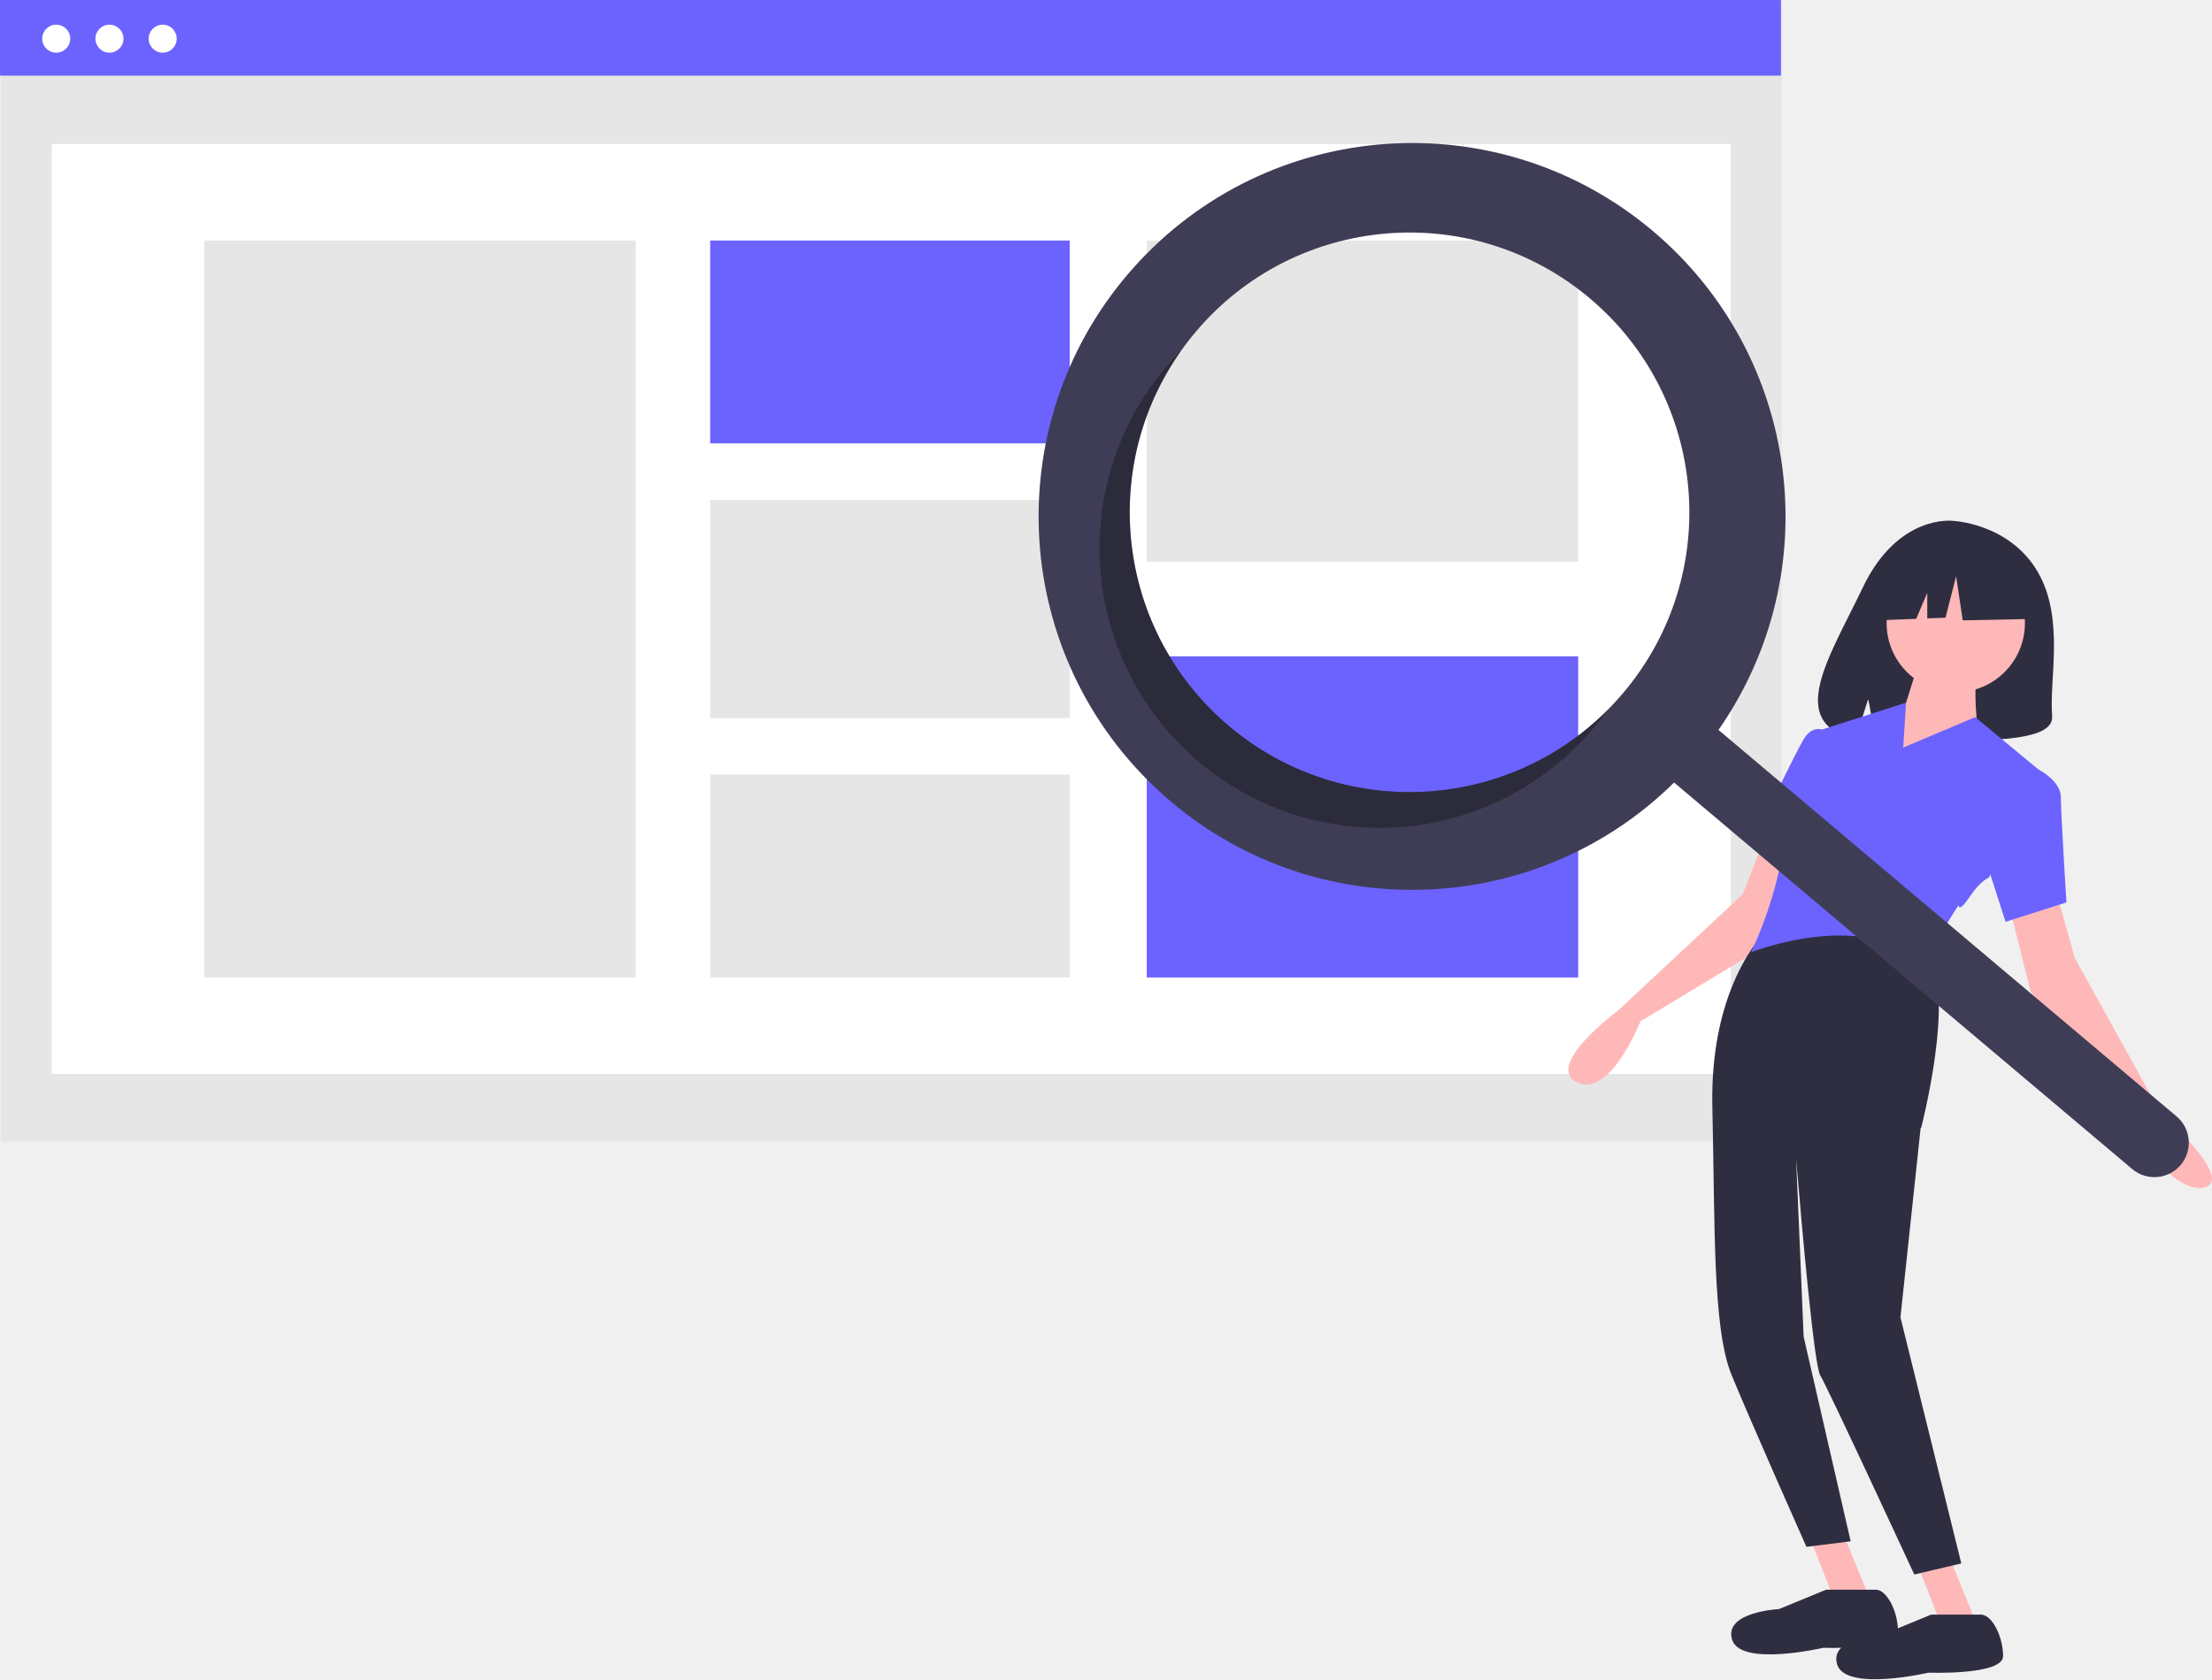
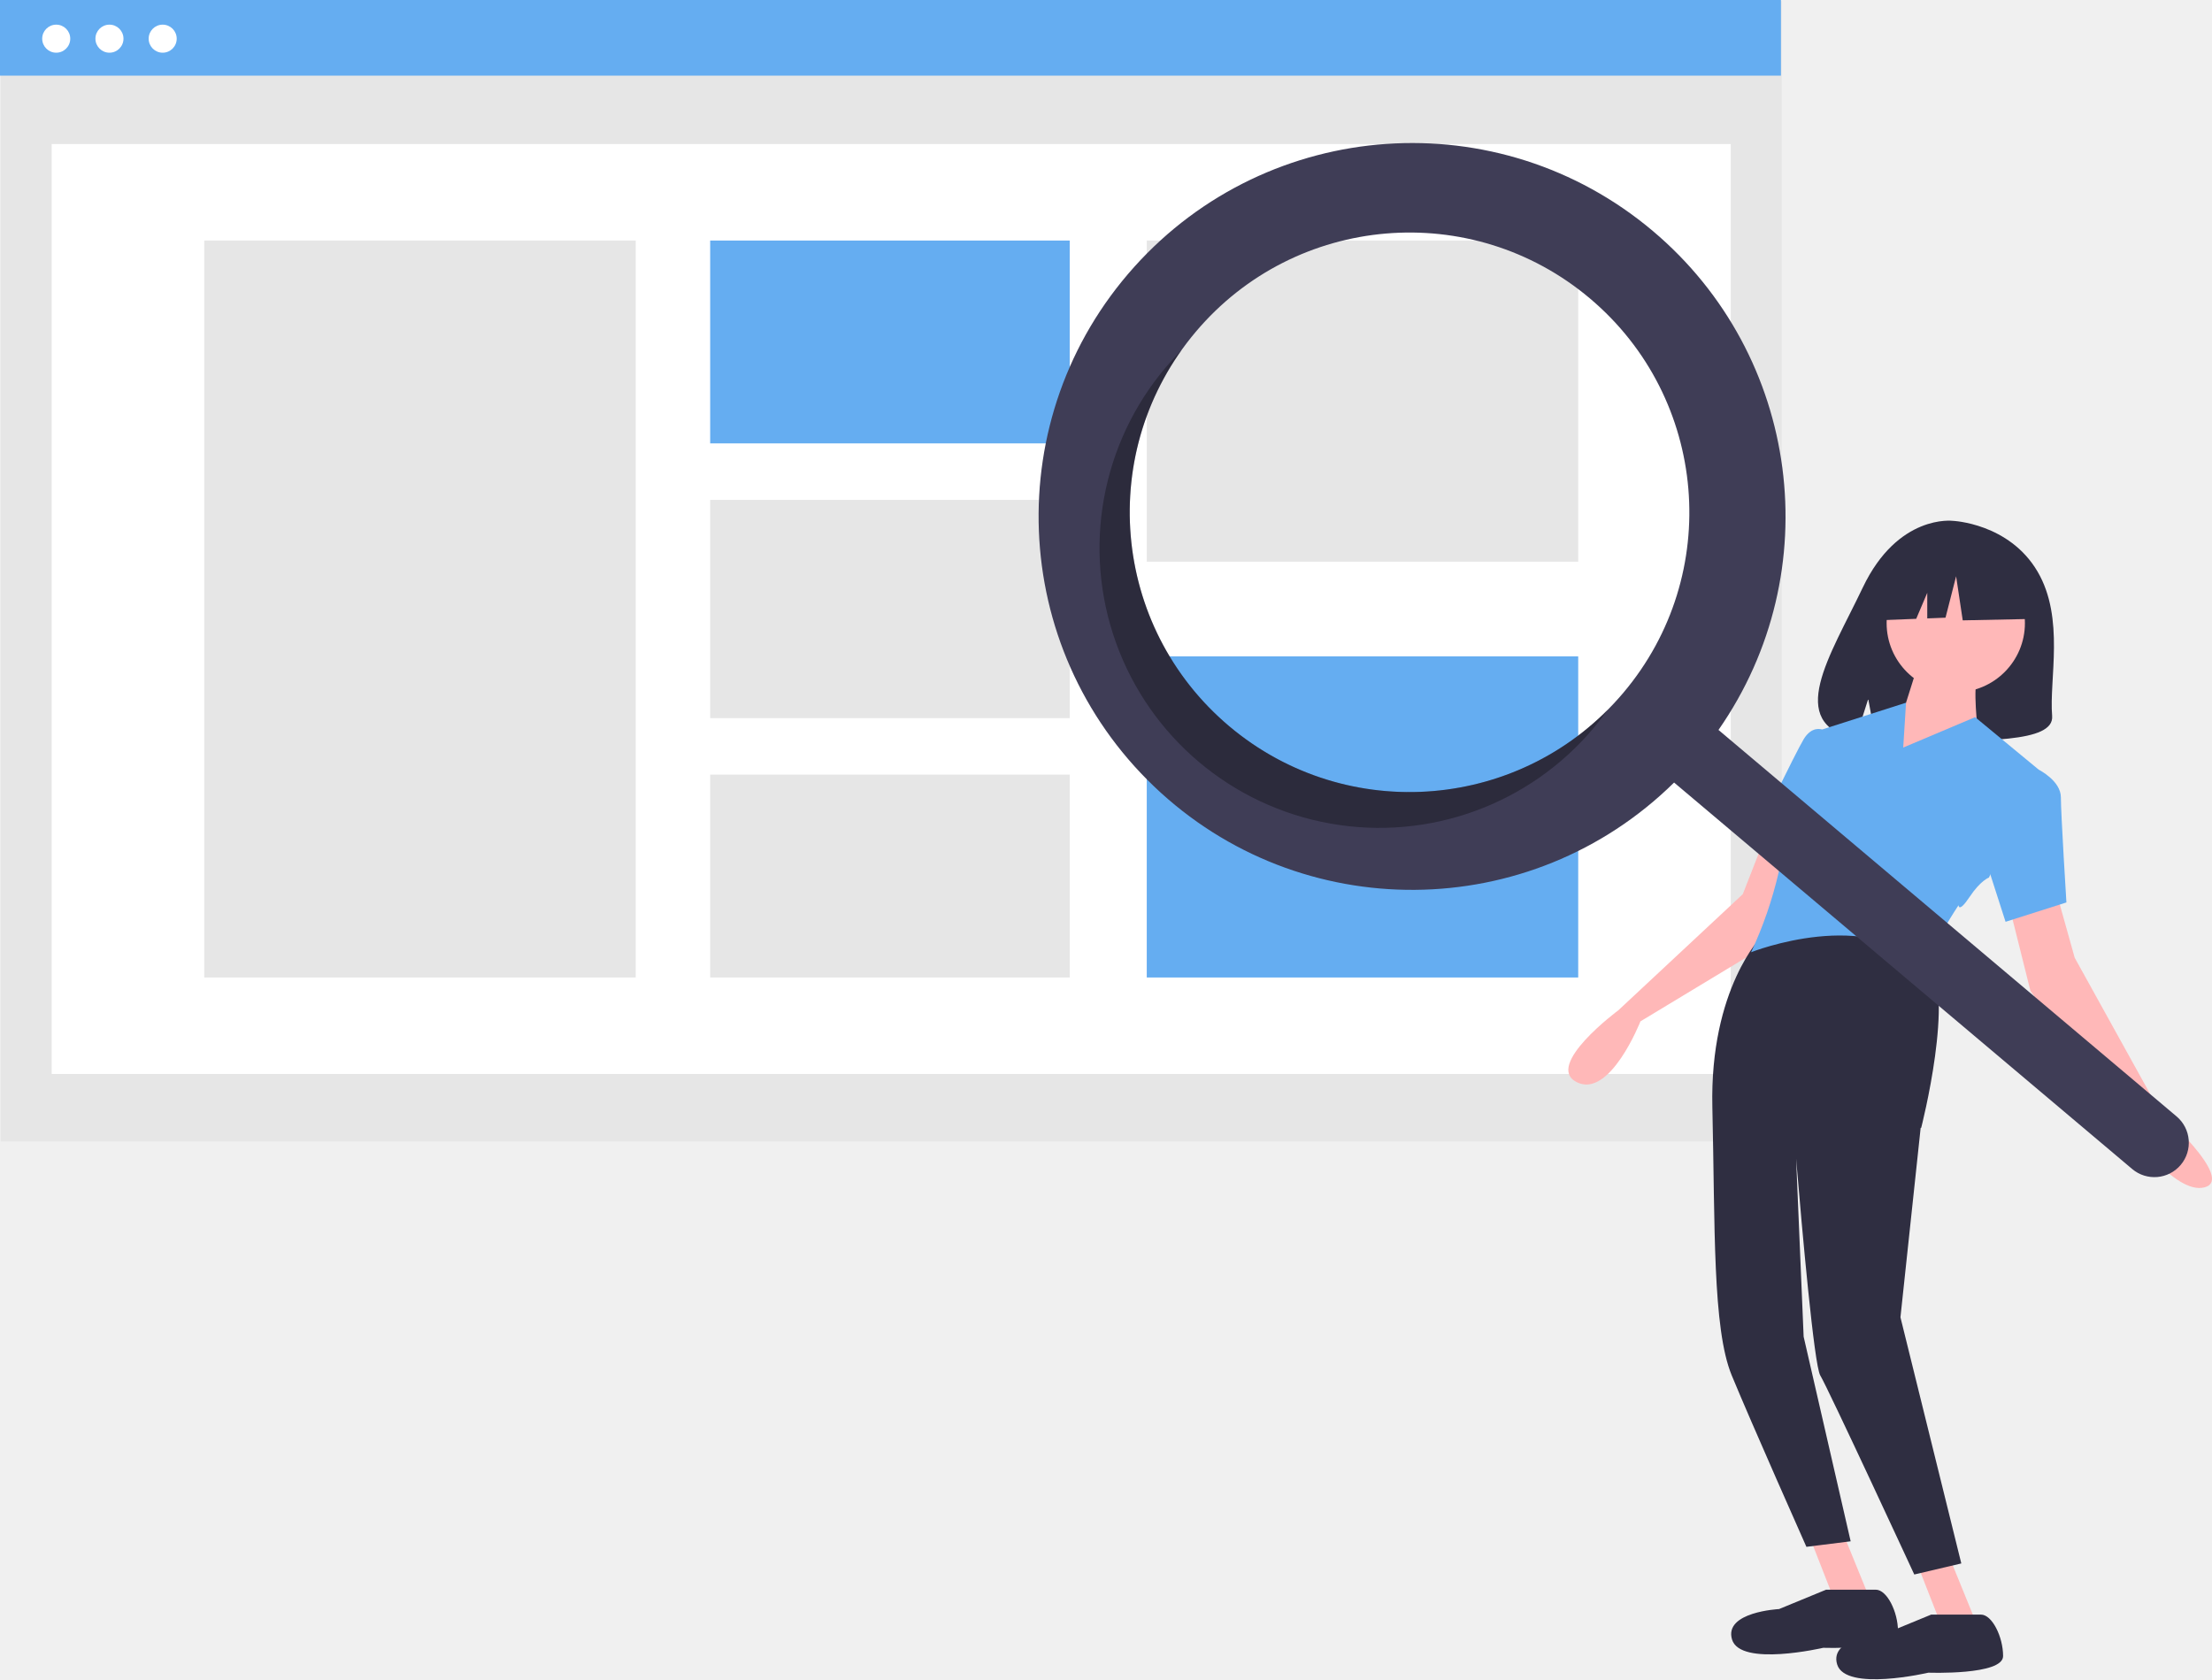
<svg xmlns="http://www.w3.org/2000/svg" id="e8ab07fb-aa66-4eb8-9149-b5abc1630568" data-name="Layer 2" width="799.703" height="607.188" viewBox="0 0 799.703 607.188">
  <rect x="0.275" y="0.365" width="643.862" height="412.358" fill="#e6e6e6" />
  <rect x="18.686" y="52.085" width="607.039" height="336.243" fill="#fff" />
-   <rect width="643.862" height="27.354" fill="#6c63ff" />
+   <rect width="643.862" height="27.354" fill="#65adf1" />
  <circle cx="20.327" cy="13.985" r="5.07" fill="#fff" />
  <circle cx="39.571" cy="13.985" r="5.07" fill="#fff" />
  <circle cx="58.814" cy="13.985" r="5.07" fill="#fff" />
  <rect x="73.844" y="86.973" width="155.981" height="266.467" fill="#e6e6e6" />
-   <rect x="256.75" y="86.973" width="129.984" height="73.348" fill="#6c63ff" />
+   <rect x="256.75" y="86.973" width="129.984" height="73.348" fill="#65adf1" />
  <rect x="256.75" y="180.747" width="129.984" height="78.919" fill="#e6e6e6" />
  <rect x="256.75" y="280.092" width="129.984" height="73.348" fill="#e6e6e6" />
  <rect x="414.587" y="86.973" width="155.981" height="116.125" fill="#e6e6e6" />
-   <rect x="414.587" y="237.315" width="155.981" height="116.125" fill="#6c63ff" />
+   <rect x="414.587" y="237.315" width="155.981" height="116.125" fill="#65adf1" />
  <path d="M936.787,353.085c-10.289-17.536-30.645-18.353-30.645-18.353s-19.836-2.559-32.56,24.148c-11.86,24.893-28.229,48.928-2.635,54.755l4.623-14.513,2.863,15.594a99.284,99.284,0,0,0,10.951.189c27.409-.893,53.511.261,52.671-9.659C940.937,392.058,946.687,369.958,936.787,353.085Z" transform="translate(-200.1484 -146.4062)" fill="#2f2e41" />
  <path d="M839.217,446.712l-9,23-45,42s-27,20-15,26,23-22,23-22l48-29,10-33Z" transform="translate(-200.1484 -146.4062)" fill="#ffb8b8" />
  <polygon points="654.068 555.306 663.068 578.306 676.068 578.306 665.068 551.306 654.068 555.306" fill="#ffb8b8" />
  <polygon points="693.068 565.306 702.068 588.306 715.068 588.306 704.068 561.306 693.068 565.306" fill="#ffb8b8" />
  <path d="M892.217,715.712l17-4-22-89,7.305-68.481.195-.019s12.5-48.5,2.5-61.5-60-8-60-8-19,19-18,62,0,80,7,97,27,62,27,62l16-2-17-74-2.718-64.327c2.163,25.778,6.517,74.659,8.718,78.327C861.217,648.712,892.217,715.712,892.217,715.712Z" transform="translate(-200.1484 -146.4062)" fill="#2f2e41" />
  <path d="M943.217,467.712l7,25,31,56s27,24,16,27-28-22-28-22l-35-49-9-36Z" transform="translate(-200.1484 -146.4062)" fill="#ffb8b8" />
  <circle cx="707.068" cy="225.306" r="25" fill="#ffb8b8" />
  <path d="M894.217,384.712l-6,19-10,22,37-15s-2-16,0-20Z" transform="translate(-200.1484 -146.4062)" fill="#ffb8b8" />
-   <path d="M937.217,424.712l-23-19-26,11,1.019-16.226-27.741,8.86-4.278,1.366-6,31s-4,3-8,20a146.503,146.503,0,0,1-10,29s43-17,64,6c0,0,3-2,2-5s9-18,9-18,0,3,4-3,7-7,7-7Z" transform="translate(-200.1484 -146.4062)" fill="#6c63ff" />
-   <path d="M863.217,413.712l-4.368-3.521s-3.632-1.479-6.632,3.521-18,36-18,36l18,9Z" transform="translate(-200.1484 -146.4062)" fill="#6c63ff" />
-   <path d="M923.217,423.712l14,1s8,4,8,10,2,38,2,38l-22,7-9-28Z" transform="translate(-200.1484 -146.4062)" fill="#6c63ff" />
+   <path d="M937.217,424.712l-23-19-26,11,1.019-16.226-27.741,8.86-4.278,1.366-6,31s-4,3-8,20a146.503,146.503,0,0,1-10,29s43-17,64,6c0,0,3-2,2-5s9-18,9-18,0,3,4-3,7-7,7-7Z" transform="translate(-200.1484 -146.4062)" fill="#65adf1" />
+   <path d="M863.217,413.712l-4.368-3.521s-3.632-1.479-6.632,3.521-18,36-18,36l18,9Z" transform="translate(-200.1484 -146.4062)" fill="#65adf1" />
+   <path d="M923.217,423.712l14,1s8,4,8,10,2,38,2,38l-22,7-9-28Z" transform="translate(-200.1484 -146.4062)" fill="#65adf1" />
  <path d="M860.327,721.212l-17,7s-20,1-17,11,33,3,33,3,27,1,27-6-4-15-8-15Z" transform="translate(-200.1484 -146.4062)" fill="#2f2e41" />
  <path d="M898.327,730.212l-17,7s-20,1-17,11,33,3,33,3,27,1,27-6-4-15-8-15Z" transform="translate(-200.1484 -146.4062)" fill="#2f2e41" />
  <polygon points="732.09 204.989 711.979 194.363 684.208 198.71 678.462 224.307 692.765 223.753 696.761 214.348 696.761 223.598 703.361 223.342 707.191 208.37 709.585 224.307 733.048 223.824 732.09 204.989" fill="#2f2e41" />
  <path d="M797.728,229.953a135.02,135.02,0,1,0,7.655,199.403L971.002,569.103a12.442,12.442,0,1,0,16.048-19.018L821.431,410.337A135.027,135.027,0,0,0,797.728,229.953ZM787.052,396.88a101.158,101.158,0,1,1-12.077-142.548A101.158,101.158,0,0,1,787.052,396.88Z" transform="translate(-200.1484 -146.4062)" fill="#3f3d56" />
  <path d="M644.504,408.957a101.163,101.163,0,0,1-17.166-135.989q-2.901,2.922-5.609,6.12A101.158,101.158,0,1,0,776.353,409.559q2.702-3.202,5.089-6.559A101.163,101.163,0,0,1,644.504,408.957Z" transform="translate(-200.1484 -146.4062)" opacity="0.3" />
</svg>
